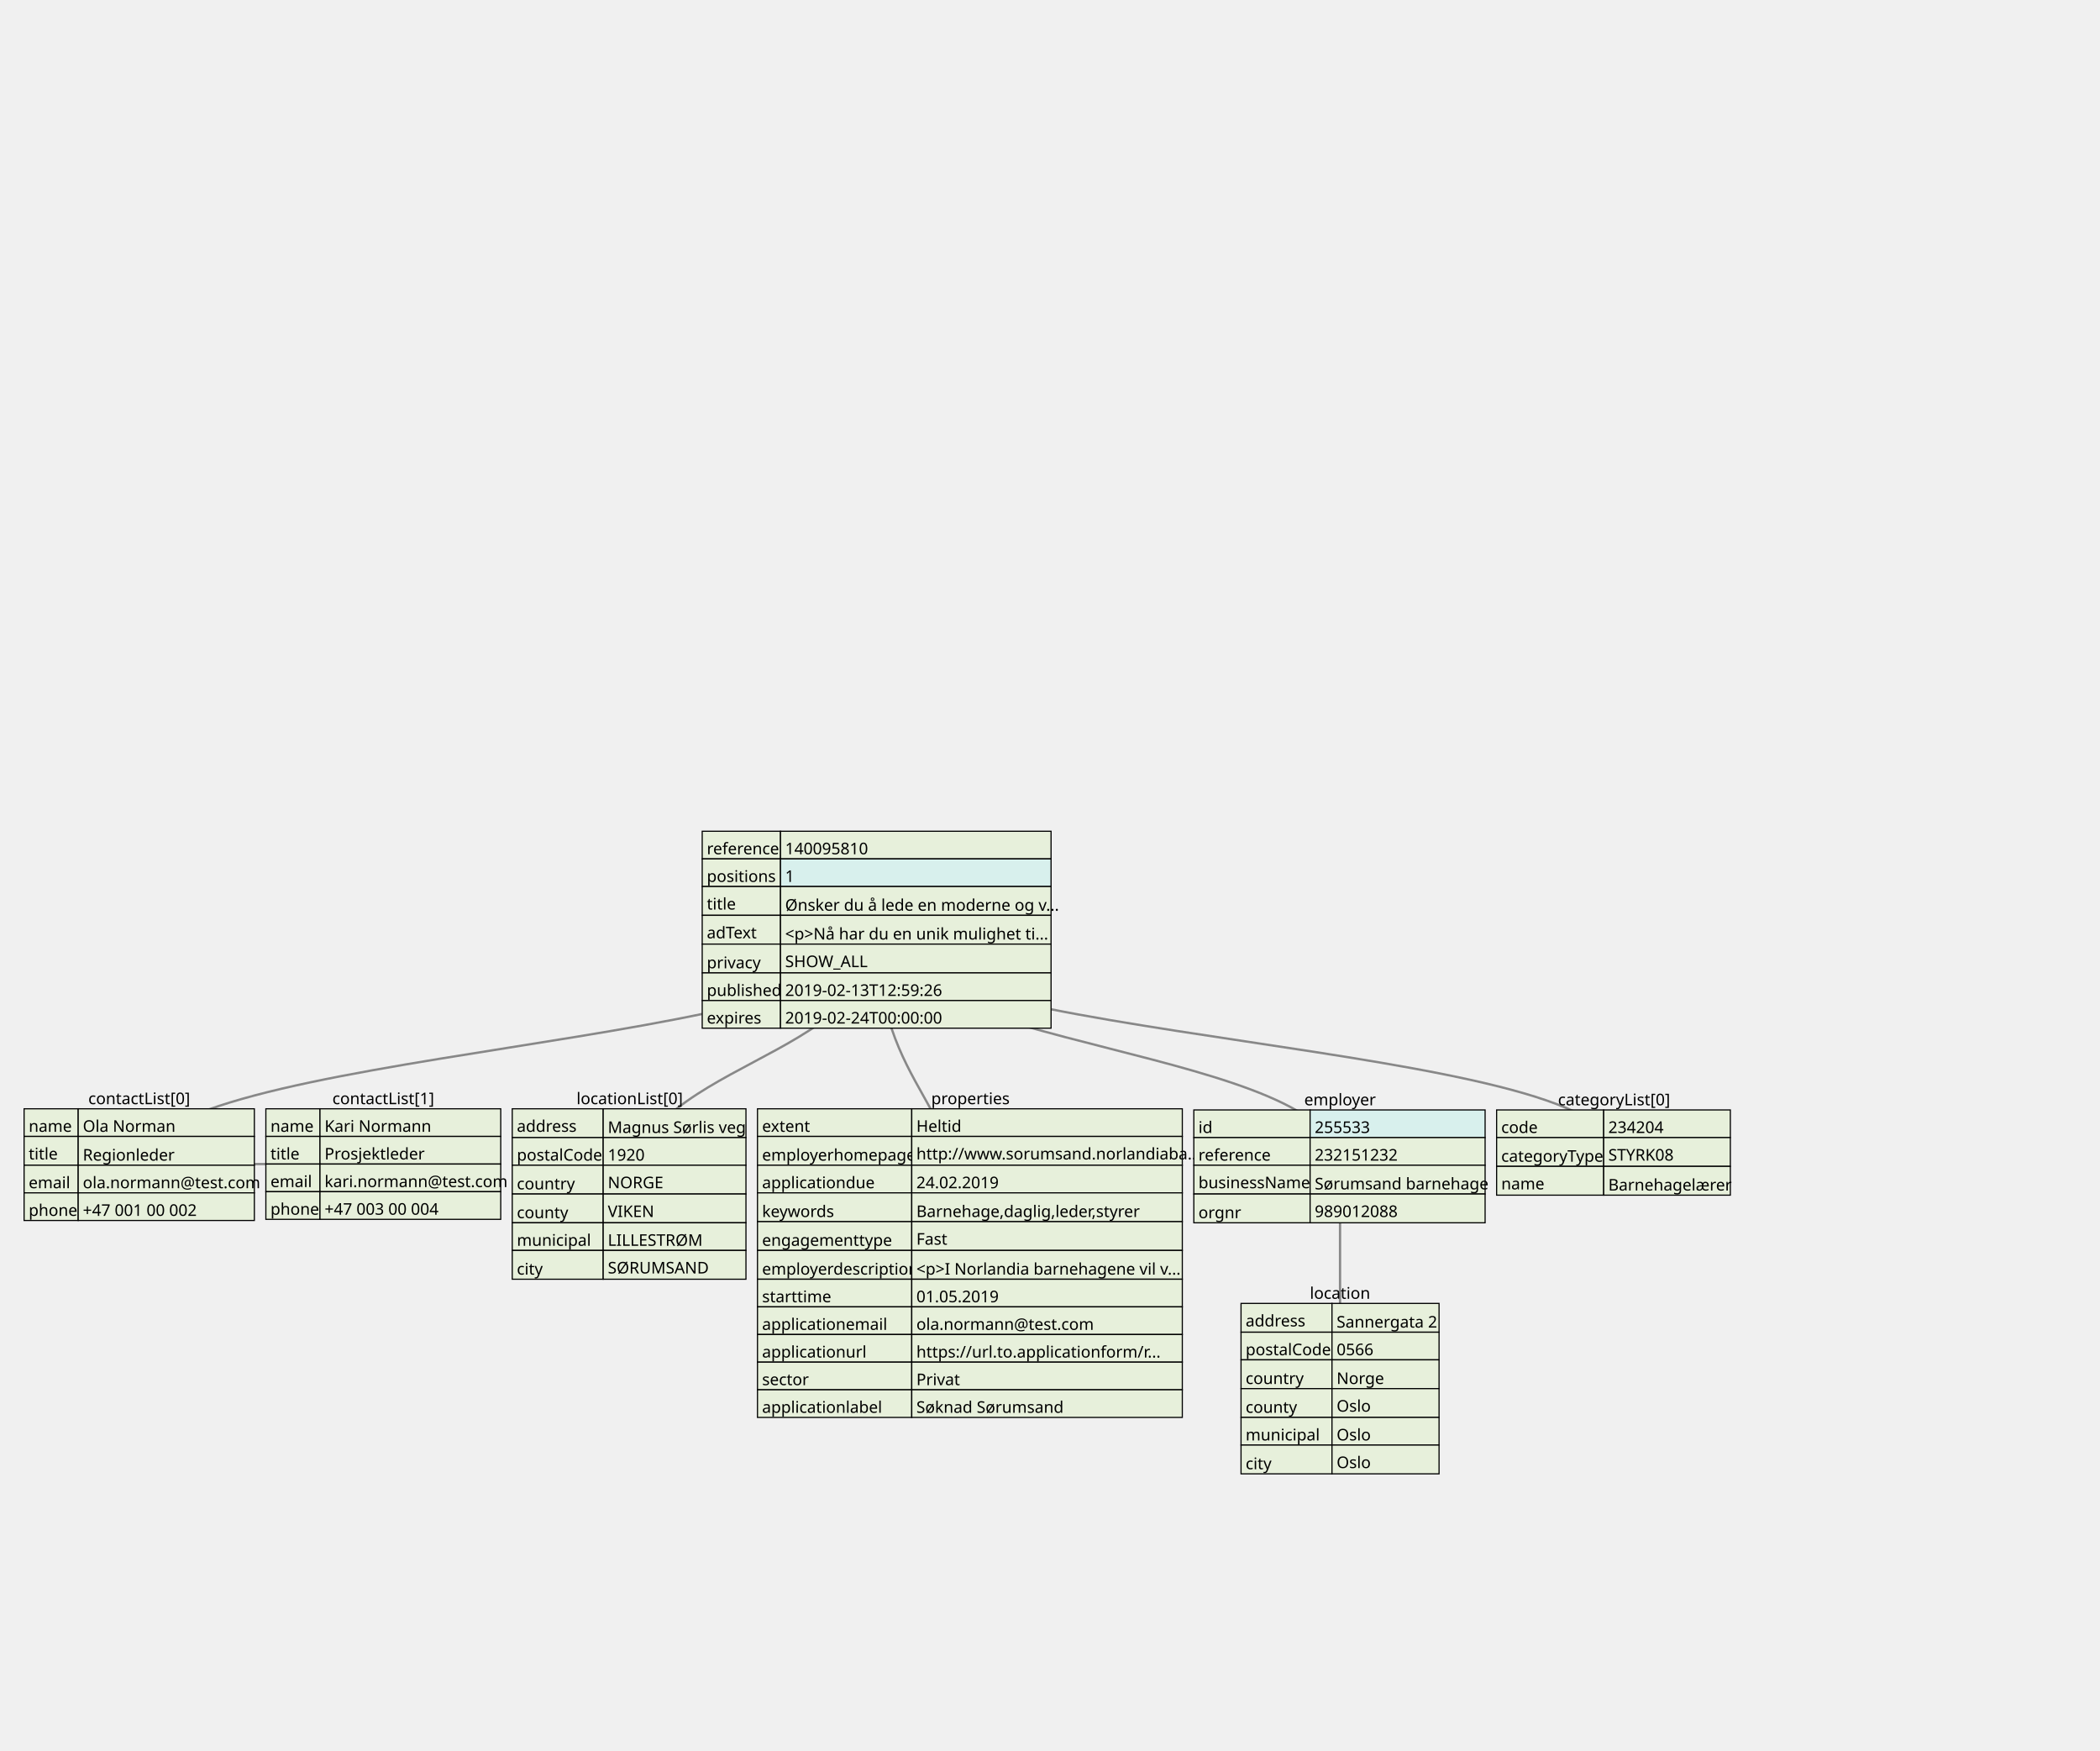
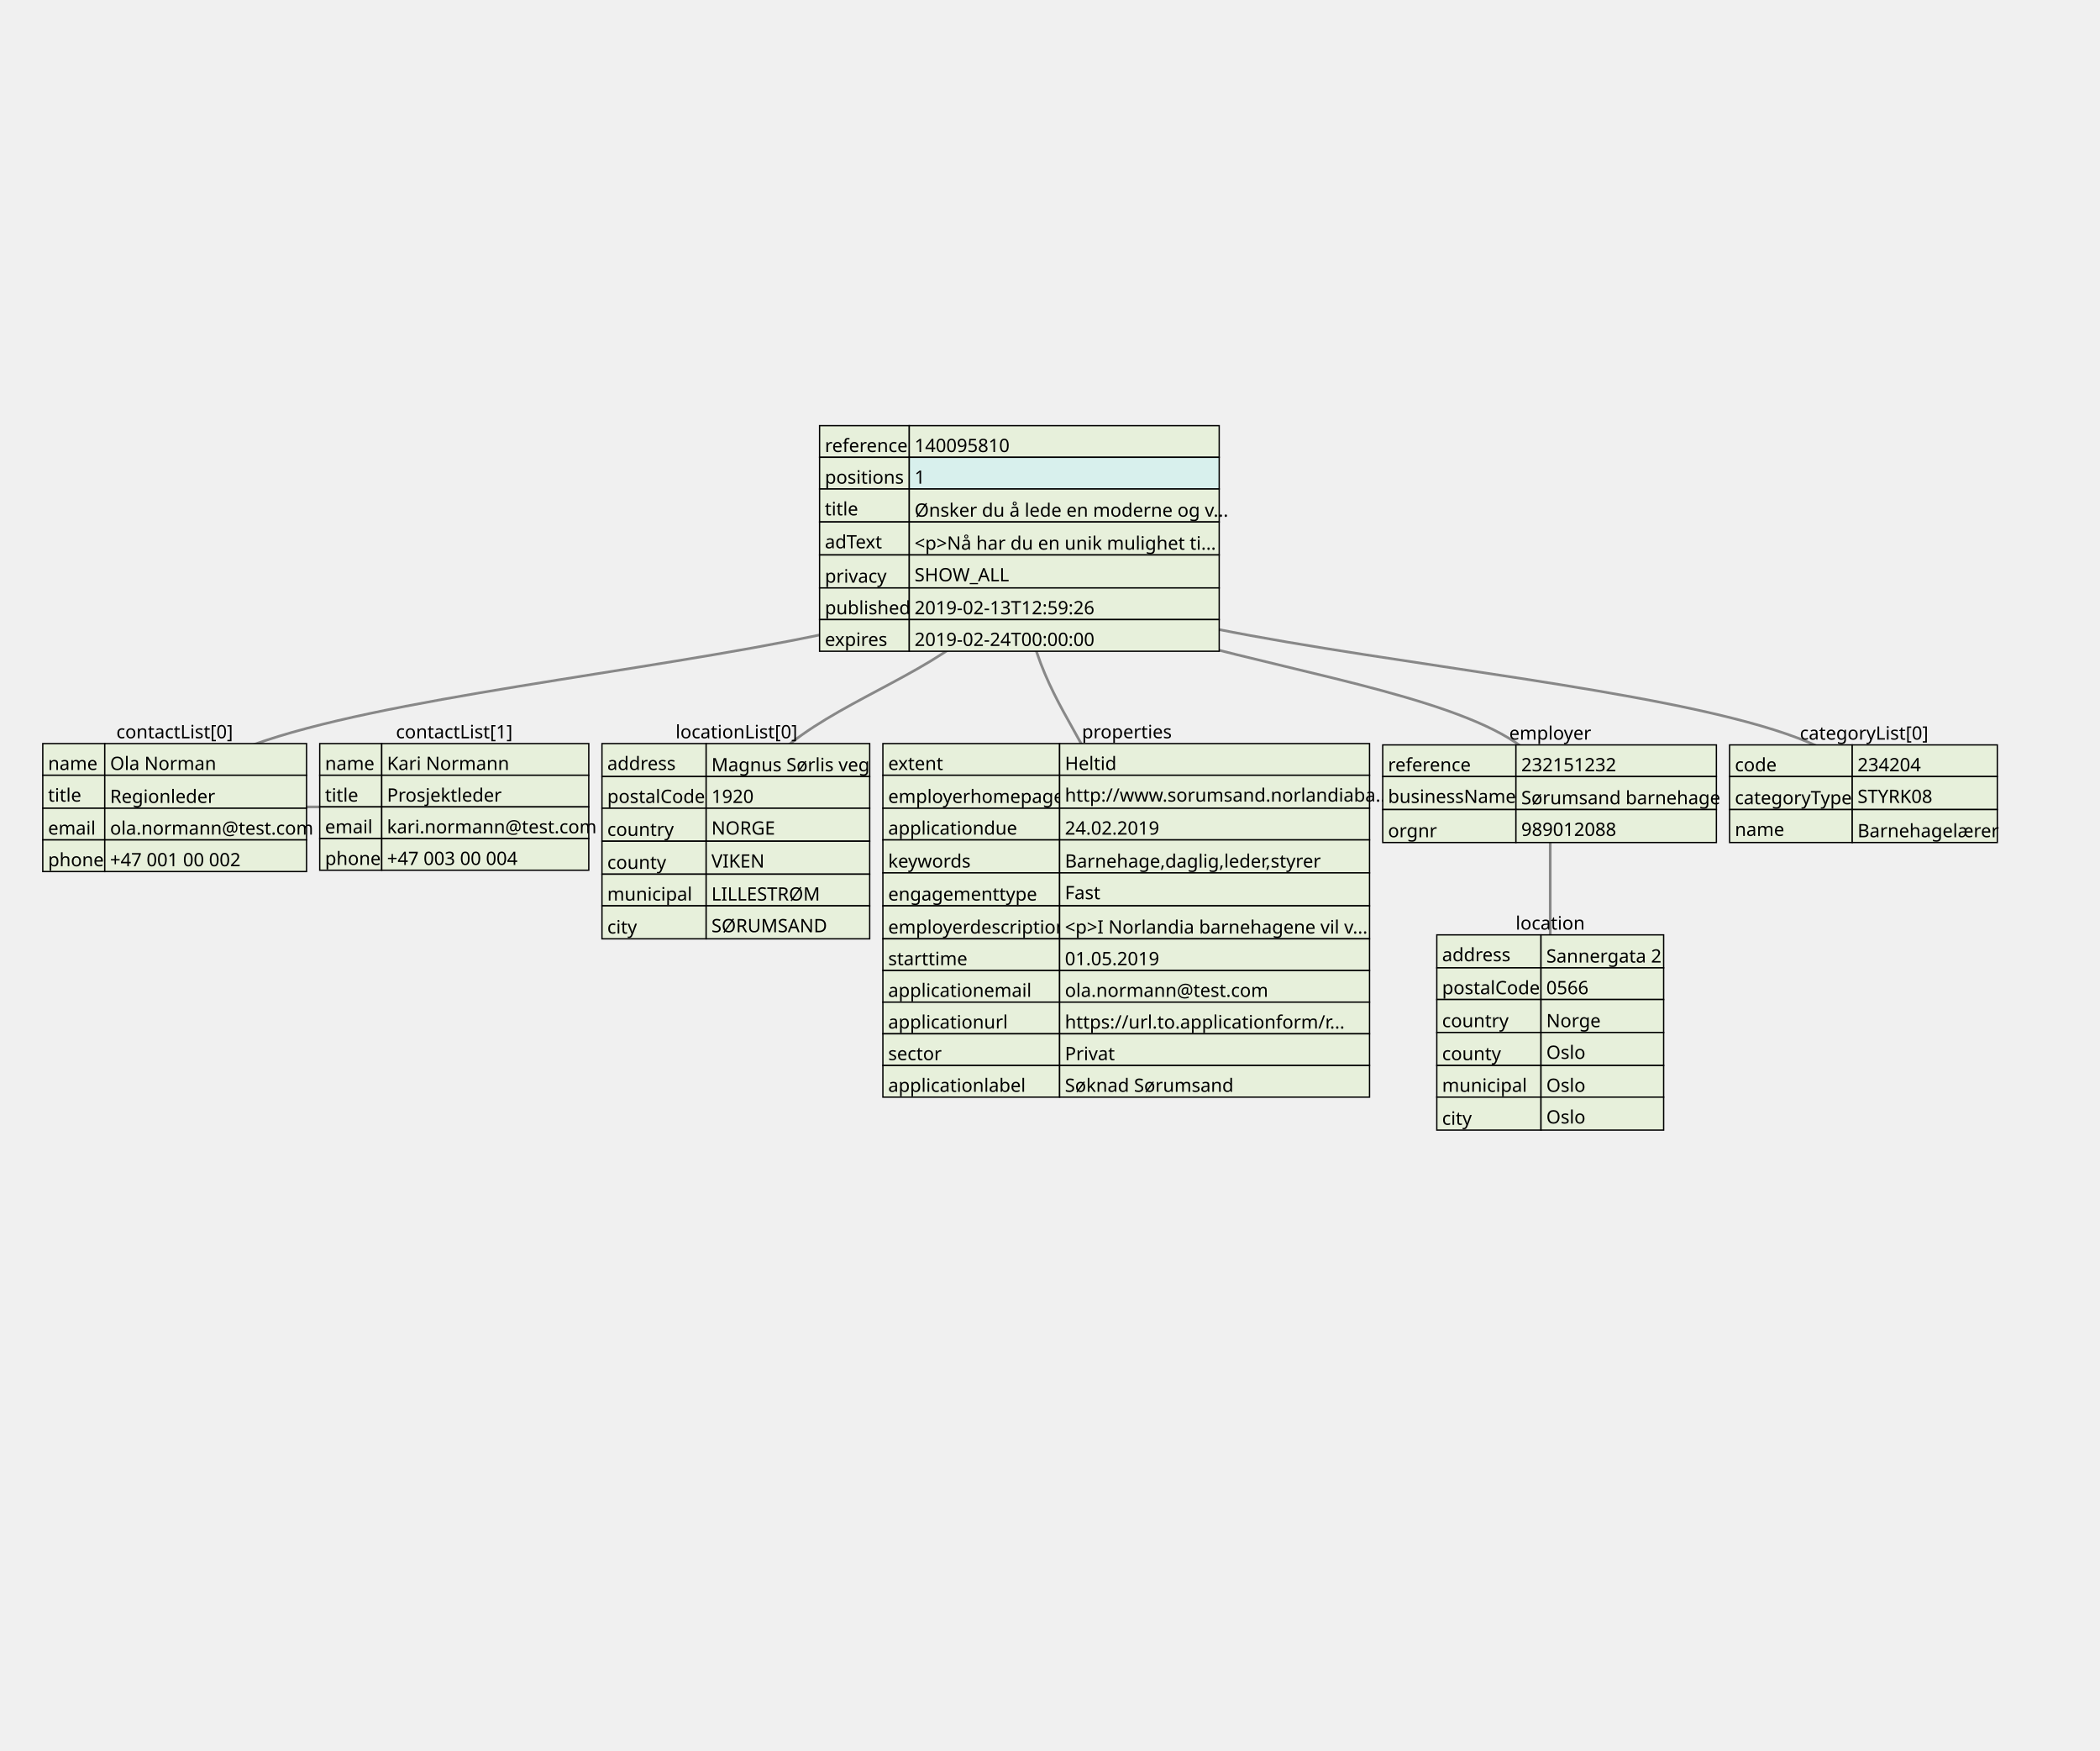
<svg xmlns="http://www.w3.org/2000/svg" class="vtree" width="960" height="800">
  <style>
    .vtree-node text { font: 14px sans-serif; }
    .vtree-link { fill: none; stroke: #888; stroke-width: 2px; }
    .vtree-table { stroke-width: 2px; stroke: steelblue; }
    path.vtree-table { fill: white; }
    g.vtree-node rect { fill: white; stroke: black; stroke-width: 1px; }
    g.vtree-node rect.number-text { fill: #d8f0ed; }
    g.vtree-node rect.string-text { fill: #e7f0db; }
    g.vtree-node rect.boolean-text { fill: #e1d8f0; }
    g.vtree-node rect.null-text { fill: #888; }
</style>
-   <g class="vtree-root" transform="translate(148.3802,316.2193)scale(0.5263156)">
-     <g class="vtree-node" transform="translate(480,121)">
+   <g class="vtree-root" transform="translate(176.9131,114.3526)scale(0.6029039)">
+     <g class="vtree-node" transform="translate(480,133)">
      <g class="vtree-node" transform="translate(-152,0)">
        <path class="vtree-link" d="M152,86C152,182.5 792,182.5 792,279" />
-         <path class="vtree-link" d="M152,86C152,188.5 554,188.5 554,291" />
+         <path class="vtree-link" d="M152,86C152,182.5 554,182.5 554,279" />
        <path class="vtree-link" d="M152,86C152,230.5 233,230.5 233,375" />
        <path class="vtree-link" d="M152,86C152,200.5 -63,200.5 -63,315" />
        <path class="vtree-link" d="M152,86C152,188 -489,188 -489,290" />
        <g class="vtree-node" transform="translate(-382,221)">
          <path class="vtree-link" d="M-107,68C-107,68 105,68 105,68" />
          <g class="vtree-node" transform="translate(-207,0)">
            <g transform="translate(0,20)">
              <g transform="translate(0,0)">
                <rect class="string-text" x="0" y="0" width="47" height="24" />
                <text x="4" y="20">name</text>
              </g>
              <g transform="translate(47,0)">
                <rect class="string-text" x="0" y="0" width="153" height="24" />
                <text x="4" y="20">Ola Norman</text>
              </g>
              <g transform="translate(0,24)">
                <rect class="string-text" x="0" y="0" width="47" height="25" />
                <text x="4" y="20">title</text>
              </g>
              <g transform="translate(47,24)">
                <rect class="string-text" x="0" y="0" width="153" height="25" />
                <text x="4" y="21">Regionleder</text>
              </g>
              <g transform="translate(0,49)">
                <rect class="string-text" x="0" y="0" width="47" height="24" />
                <text x="4" y="20">email</text>
              </g>
              <g transform="translate(47,49)">
                <rect class="string-text" x="0" y="0" width="153" height="24" />
                <text x="4" y="20">ola.normann@test.com</text>
              </g>
              <g transform="translate(0,73)">
                <rect class="string-text" x="0" y="0" width="47" height="24" />
                <text x="4" y="20">phone</text>
              </g>
              <g transform="translate(47,73)">
                <rect class="string-text" x="0" y="0" width="153" height="24" />
                <text x="4" y="20">+47 001 00 002</text>
              </g>
            </g>
            <g>
              <text x="100" y="16" text-anchor="middle">contactList[0]</text>
            </g>
          </g>
          <g class="vtree-node" transform="translate(3,0)">
            <g transform="translate(0,20)">
              <g transform="translate(0,0)">
                <rect class="string-text" x="0" y="0" width="47" height="24" />
                <text x="4" y="20">name</text>
              </g>
              <g transform="translate(47,0)">
                <rect class="string-text" x="0" y="0" width="157" height="24" />
                <text x="4" y="20">Kari Normann</text>
              </g>
              <g transform="translate(0,24)">
                <rect class="string-text" x="0" y="0" width="47" height="24" />
                <text x="4" y="20">title</text>
              </g>
              <g transform="translate(47,24)">
                <rect class="string-text" x="0" y="0" width="157" height="24" />
                <text x="4" y="20">Prosjektleder</text>
              </g>
              <g transform="translate(0,48)">
                <rect class="string-text" x="0" y="0" width="47" height="24" />
                <text x="4" y="20">email</text>
              </g>
              <g transform="translate(47,48)">
                <rect class="string-text" x="0" y="0" width="157" height="24" />
                <text x="4" y="20">kari.normann@test.com</text>
              </g>
              <g transform="translate(0,72)">
                <rect class="string-text" x="0" y="0" width="47" height="24" />
                <text x="4" y="20">phone</text>
              </g>
              <g transform="translate(47,72)">
                <rect class="string-text" x="0" y="0" width="157" height="24" />
                <text x="4" y="20">+47 003 00 004</text>
              </g>
            </g>
            <g>
              <text x="102" y="16" text-anchor="middle">contactList[1]</text>
            </g>
          </g>
        </g>
        <g class="vtree-node" transform="translate(-63,221)">
          <g class="vtree-node" transform="translate(-102,0)">
            <g transform="translate(0,20)">
              <g transform="translate(0,0)">
                <rect class="string-text" x="0" y="0" width="79" height="25" />
                <text x="4" y="20">address</text>
              </g>
              <g transform="translate(79,0)">
                <rect class="string-text" x="0" y="0" width="124" height="25" />
                <text x="4" y="21">Magnus Sørlis veg</text>
              </g>
              <g transform="translate(0,25)">
                <rect class="string-text" x="0" y="0" width="79" height="24" />
                <text x="4" y="20">postalCode</text>
              </g>
              <g transform="translate(79,25)">
                <rect class="string-text" x="0" y="0" width="124" height="24" />
                <text x="4" y="20">1920</text>
              </g>
              <g transform="translate(0,49)">
                <rect class="string-text" x="0" y="0" width="79" height="25" />
                <text x="4" y="21">country</text>
              </g>
              <g transform="translate(79,49)">
                <rect class="string-text" x="0" y="0" width="124" height="25" />
                <text x="4" y="20">NORGE</text>
              </g>
              <g transform="translate(0,74)">
                <rect class="string-text" x="0" y="0" width="79" height="25" />
                <text x="4" y="21">county</text>
              </g>
              <g transform="translate(79,74)">
                <rect class="string-text" x="0" y="0" width="124" height="25" />
                <text x="4" y="20">VIKEN</text>
              </g>
              <g transform="translate(0,99)">
                <rect class="string-text" x="0" y="0" width="79" height="24" />
                <text x="4" y="20">municipal</text>
              </g>
              <g transform="translate(79,99)">
                <rect class="string-text" x="0" y="0" width="124" height="24" />
                <text x="4" y="20">LILLESTRØM</text>
              </g>
              <g transform="translate(0,123)">
                <rect class="string-text" x="0" y="0" width="79" height="25" />
                <text x="4" y="21">city</text>
              </g>
              <g transform="translate(79,123)">
                <rect class="string-text" x="0" y="0" width="124" height="25" />
                <text x="4" y="20">SØRUMSAND</text>
              </g>
            </g>
            <g>
              <text x="102" y="16" text-anchor="middle">locationList[0]</text>
            </g>
          </g>
        </g>
        <g class="vtree-node" transform="translate(48,221)">
          <g transform="translate(0,20)">
            <g transform="translate(0,0)">
              <rect class="string-text" x="0" y="0" width="134" height="24" />
              <text x="4" y="20">extent</text>
            </g>
            <g transform="translate(134,0)">
              <rect class="string-text" x="0" y="0" width="235" height="24" />
              <text x="4" y="20">Heltid</text>
            </g>
            <g transform="translate(0,24)">
              <rect class="string-text" x="0" y="0" width="134" height="25" />
              <text x="4" y="21">employerhomepage</text>
            </g>
            <g transform="translate(134,24)">
              <rect class="string-text" x="0" y="0" width="235" height="25" />
              <text x="4" y="20">http://www.sorumsand.norlandiaba...</text>
            </g>
            <g transform="translate(0,49)">
              <rect class="string-text" x="0" y="0" width="134" height="24" />
              <text x="4" y="20">applicationdue</text>
            </g>
            <g transform="translate(134,49)">
              <rect class="string-text" x="0" y="0" width="235" height="24" />
              <text x="4" y="20">24.02.2019</text>
            </g>
            <g transform="translate(0,73)">
              <rect class="string-text" x="0" y="0" width="134" height="25" />
              <text x="4" y="21">keywords</text>
            </g>
            <g transform="translate(134,73)">
              <rect class="string-text" x="0" y="0" width="235" height="25" />
              <text x="4" y="21">Barnehage,daglig,leder,styrer</text>
            </g>
            <g transform="translate(0,98)">
              <rect class="string-text" x="0" y="0" width="134" height="25" />
              <text x="4" y="21">engagementtype</text>
            </g>
            <g transform="translate(134,98)">
              <rect class="string-text" x="0" y="0" width="235" height="25" />
              <text x="4" y="20">Fast</text>
            </g>
            <g transform="translate(0,123)">
              <rect class="string-text" x="0" y="0" width="134" height="25" />
              <text x="4" y="21">employerdescription</text>
            </g>
            <g transform="translate(134,123)">
              <rect class="string-text" x="0" y="0" width="235" height="25" />
              <text x="4" y="21">&lt;p&gt;I Norlandia barnehagene vil v...</text>
            </g>
            <g transform="translate(0,148)">
              <rect class="string-text" x="0" y="0" width="134" height="24" />
              <text x="4" y="20">starttime</text>
            </g>
            <g transform="translate(134,148)">
              <rect class="string-text" x="0" y="0" width="235" height="24" />
              <text x="4" y="20">01.05.2019</text>
            </g>
            <g transform="translate(0,172)">
              <rect class="string-text" x="0" y="0" width="134" height="24" />
              <text x="4" y="20">applicationemail</text>
            </g>
            <g transform="translate(134,172)">
              <rect class="string-text" x="0" y="0" width="235" height="24" />
              <text x="4" y="20">ola.normann@test.com</text>
            </g>
            <g transform="translate(0,196)">
              <rect class="string-text" x="0" y="0" width="134" height="24" />
              <text x="4" y="20">applicationurl</text>
            </g>
            <g transform="translate(134,196)">
              <rect class="string-text" x="0" y="0" width="235" height="24" />
              <text x="4" y="20">https://url.to.applicationform/r...</text>
            </g>
            <g transform="translate(0,220)">
              <rect class="string-text" x="0" y="0" width="134" height="24" />
              <text x="4" y="20">sector</text>
            </g>
            <g transform="translate(134,220)">
              <rect class="string-text" x="0" y="0" width="235" height="24" />
              <text x="4" y="20">Privat</text>
            </g>
            <g transform="translate(0,244)">
              <rect class="string-text" x="0" y="0" width="134" height="24" />
              <text x="4" y="20">applicationlabel</text>
            </g>
            <g transform="translate(134,244)">
              <rect class="string-text" x="0" y="0" width="235" height="24" />
              <text x="4" y="20">Søknad Sørumsand</text>
            </g>
          </g>
          <g>
            <text x="185" y="16" text-anchor="middle">properties</text>
          </g>
        </g>
        <g class="vtree-node" transform="translate(427,221)">
-           <path class="vtree-link" d="M127,70C127,166.5 127,166.5 127,263" />
-           <g class="vtree-node" transform="translate(41,169)">
+           <path class="vtree-link" d="M127,58C127,148.5 127,148.5 127,239" />
+           <g class="vtree-node" transform="translate(41,145)">
            <g transform="translate(0,20)">
              <g transform="translate(0,0)">
                <rect class="string-text" x="0" y="0" width="79" height="25" />
                <text x="4" y="20">address</text>
              </g>
              <g transform="translate(79,0)">
                <rect class="string-text" x="0" y="0" width="93" height="25" />
                <text x="4" y="21">Sannergata 2</text>
              </g>
              <g transform="translate(0,25)">
                <rect class="string-text" x="0" y="0" width="79" height="24" />
                <text x="4" y="20">postalCode</text>
              </g>
              <g transform="translate(79,25)">
                <rect class="string-text" x="0" y="0" width="93" height="24" />
                <text x="4" y="20">0566</text>
              </g>
              <g transform="translate(0,49)">
                <rect class="string-text" x="0" y="0" width="79" height="25" />
                <text x="4" y="21">country</text>
              </g>
              <g transform="translate(79,49)">
                <rect class="string-text" x="0" y="0" width="93" height="25" />
                <text x="4" y="21">Norge</text>
              </g>
              <g transform="translate(0,74)">
                <rect class="string-text" x="0" y="0" width="79" height="25" />
                <text x="4" y="21">county</text>
              </g>
              <g transform="translate(79,74)">
                <rect class="string-text" x="0" y="0" width="93" height="25" />
                <text x="4" y="20">Oslo</text>
              </g>
              <g transform="translate(0,99)">
                <rect class="string-text" x="0" y="0" width="79" height="24" />
                <text x="4" y="20">municipal</text>
              </g>
              <g transform="translate(79,99)">
                <rect class="string-text" x="0" y="0" width="93" height="24" />
                <text x="4" y="20">Oslo</text>
              </g>
              <g transform="translate(0,123)">
                <rect class="string-text" x="0" y="0" width="79" height="25" />
                <text x="4" y="21">city</text>
              </g>
              <g transform="translate(79,123)">
                <rect class="string-text" x="0" y="0" width="93" height="25" />
                <text x="4" y="20">Oslo</text>
              </g>
            </g>
            <g>
              <text x="86" y="16" text-anchor="middle">location</text>
            </g>
          </g>
          <g transform="translate(0,21)">
            <g transform="translate(0,0)">
              <rect class="string-text" x="0" y="0" width="101" height="24" />
-               <text x="4" y="20">id</text>
+               <text x="4" y="20">reference</text>
            </g>
            <g transform="translate(101,0)">
-               <rect class="number-text" x="0" y="0" width="152" height="24" />
-               <text x="4" y="20">255533</text>
-             </g>
-             <g transform="translate(0,24)">
-               <rect class="string-text" x="0" y="0" width="101" height="24" />
-               <text x="4" y="20">reference</text>
-             </g>
-             <g transform="translate(101,24)">
              <rect class="string-text" x="0" y="0" width="152" height="24" />
              <text x="4" y="20">232151232</text>
            </g>
-             <g transform="translate(0,48)">
+             <g transform="translate(0,24)">
              <rect class="string-text" x="0" y="0" width="101" height="25" />
              <text x="4" y="20">businessName</text>
            </g>
-             <g transform="translate(101,48)">
+             <g transform="translate(101,24)">
              <rect class="string-text" x="0" y="0" width="152" height="25" />
              <text x="4" y="21">Sørumsand barnehage</text>
            </g>
-             <g transform="translate(0,73)">
+             <g transform="translate(0,49)">
              <rect class="string-text" x="0" y="0" width="101" height="25" />
              <text x="4" y="21">orgnr</text>
            </g>
-             <g transform="translate(101,73)">
+             <g transform="translate(101,49)">
              <rect class="string-text" x="0" y="0" width="152" height="25" />
              <text x="4" y="20">989012088</text>
            </g>
          </g>
          <g>
            <text x="127" y="17" text-anchor="middle">employer</text>
          </g>
        </g>
        <g class="vtree-node" transform="translate(792,221)">
          <g class="vtree-node" transform="translate(-102,0)">
            <g transform="translate(0,21)">
              <g transform="translate(0,0)">
                <rect class="string-text" x="0" y="0" width="93" height="24" />
                <text x="4" y="20">code</text>
              </g>
              <g transform="translate(93,0)">
                <rect class="string-text" x="0" y="0" width="110" height="24" />
                <text x="4" y="20">234204</text>
              </g>
              <g transform="translate(0,24)">
                <rect class="string-text" x="0" y="0" width="93" height="25" />
                <text x="4" y="21">categoryType</text>
              </g>
              <g transform="translate(93,24)">
                <rect class="string-text" x="0" y="0" width="110" height="25" />
                <text x="4" y="20">STYRK08</text>
              </g>
              <g transform="translate(0,49)">
                <rect class="string-text" x="0" y="0" width="93" height="25" />
                <text x="4" y="20">name</text>
              </g>
              <g transform="translate(93,49)">
                <rect class="string-text" x="0" y="0" width="110" height="25" />
                <text x="4" y="21">Barnehagelærer</text>
              </g>
            </g>
            <g>
              <text x="102" y="17" text-anchor="middle">categoryList[0]</text>
            </g>
          </g>
        </g>
        <g transform="translate(0,0)">
          <rect class="string-text" x="0" y="0" width="68" height="24" />
          <text x="4" y="20">reference</text>
        </g>
        <g transform="translate(68,0)">
          <rect class="string-text" x="0" y="0" width="235" height="24" />
          <text x="4" y="20">140095810</text>
        </g>
        <g transform="translate(0,24)">
          <rect class="string-text" x="0" y="0" width="68" height="24" />
          <text x="4" y="20">positions</text>
        </g>
        <g transform="translate(68,24)">
          <rect class="number-text" x="0" y="0" width="235" height="24" />
          <text x="4" y="20">1</text>
        </g>
        <g transform="translate(0,48)">
          <rect class="string-text" x="0" y="0" width="68" height="25" />
          <text x="4" y="20">title</text>
        </g>
        <g transform="translate(68,48)">
          <rect class="string-text" x="0" y="0" width="235" height="25" />
          <text x="4" y="21">Ønsker du å lede en moderne og v...</text>
        </g>
        <g transform="translate(0,73)">
          <rect class="string-text" x="0" y="0" width="68" height="25" />
          <text x="4" y="20">adText</text>
        </g>
        <g transform="translate(68,73)">
          <rect class="string-text" x="0" y="0" width="235" height="25" />
          <text x="4" y="21">&lt;p&gt;Nå har du en unik mulighet ti...</text>
        </g>
        <g transform="translate(0,98)">
          <rect class="string-text" x="0" y="0" width="68" height="25" />
          <text x="4" y="21">privacy</text>
        </g>
        <g transform="translate(68,98)">
          <rect class="string-text" x="0" y="0" width="235" height="25" />
          <text x="4" y="20">SHOW_ALL</text>
        </g>
        <g transform="translate(0,123)">
          <rect class="string-text" x="0" y="0" width="68" height="24" />
          <text x="4" y="20">published</text>
        </g>
        <g transform="translate(68,123)">
          <rect class="string-text" x="0" y="0" width="235" height="24" />
          <text x="4" y="20">2019-02-13T12:59:26</text>
        </g>
        <g transform="translate(0,147)">
          <rect class="string-text" x="0" y="0" width="68" height="24" />
          <text x="4" y="20">expires</text>
        </g>
        <g transform="translate(68,147)">
          <rect class="string-text" x="0" y="0" width="235" height="24" />
          <text x="4" y="20">2019-02-24T00:00:00</text>
        </g>
      </g>
    </g>
  </g>
</svg>
